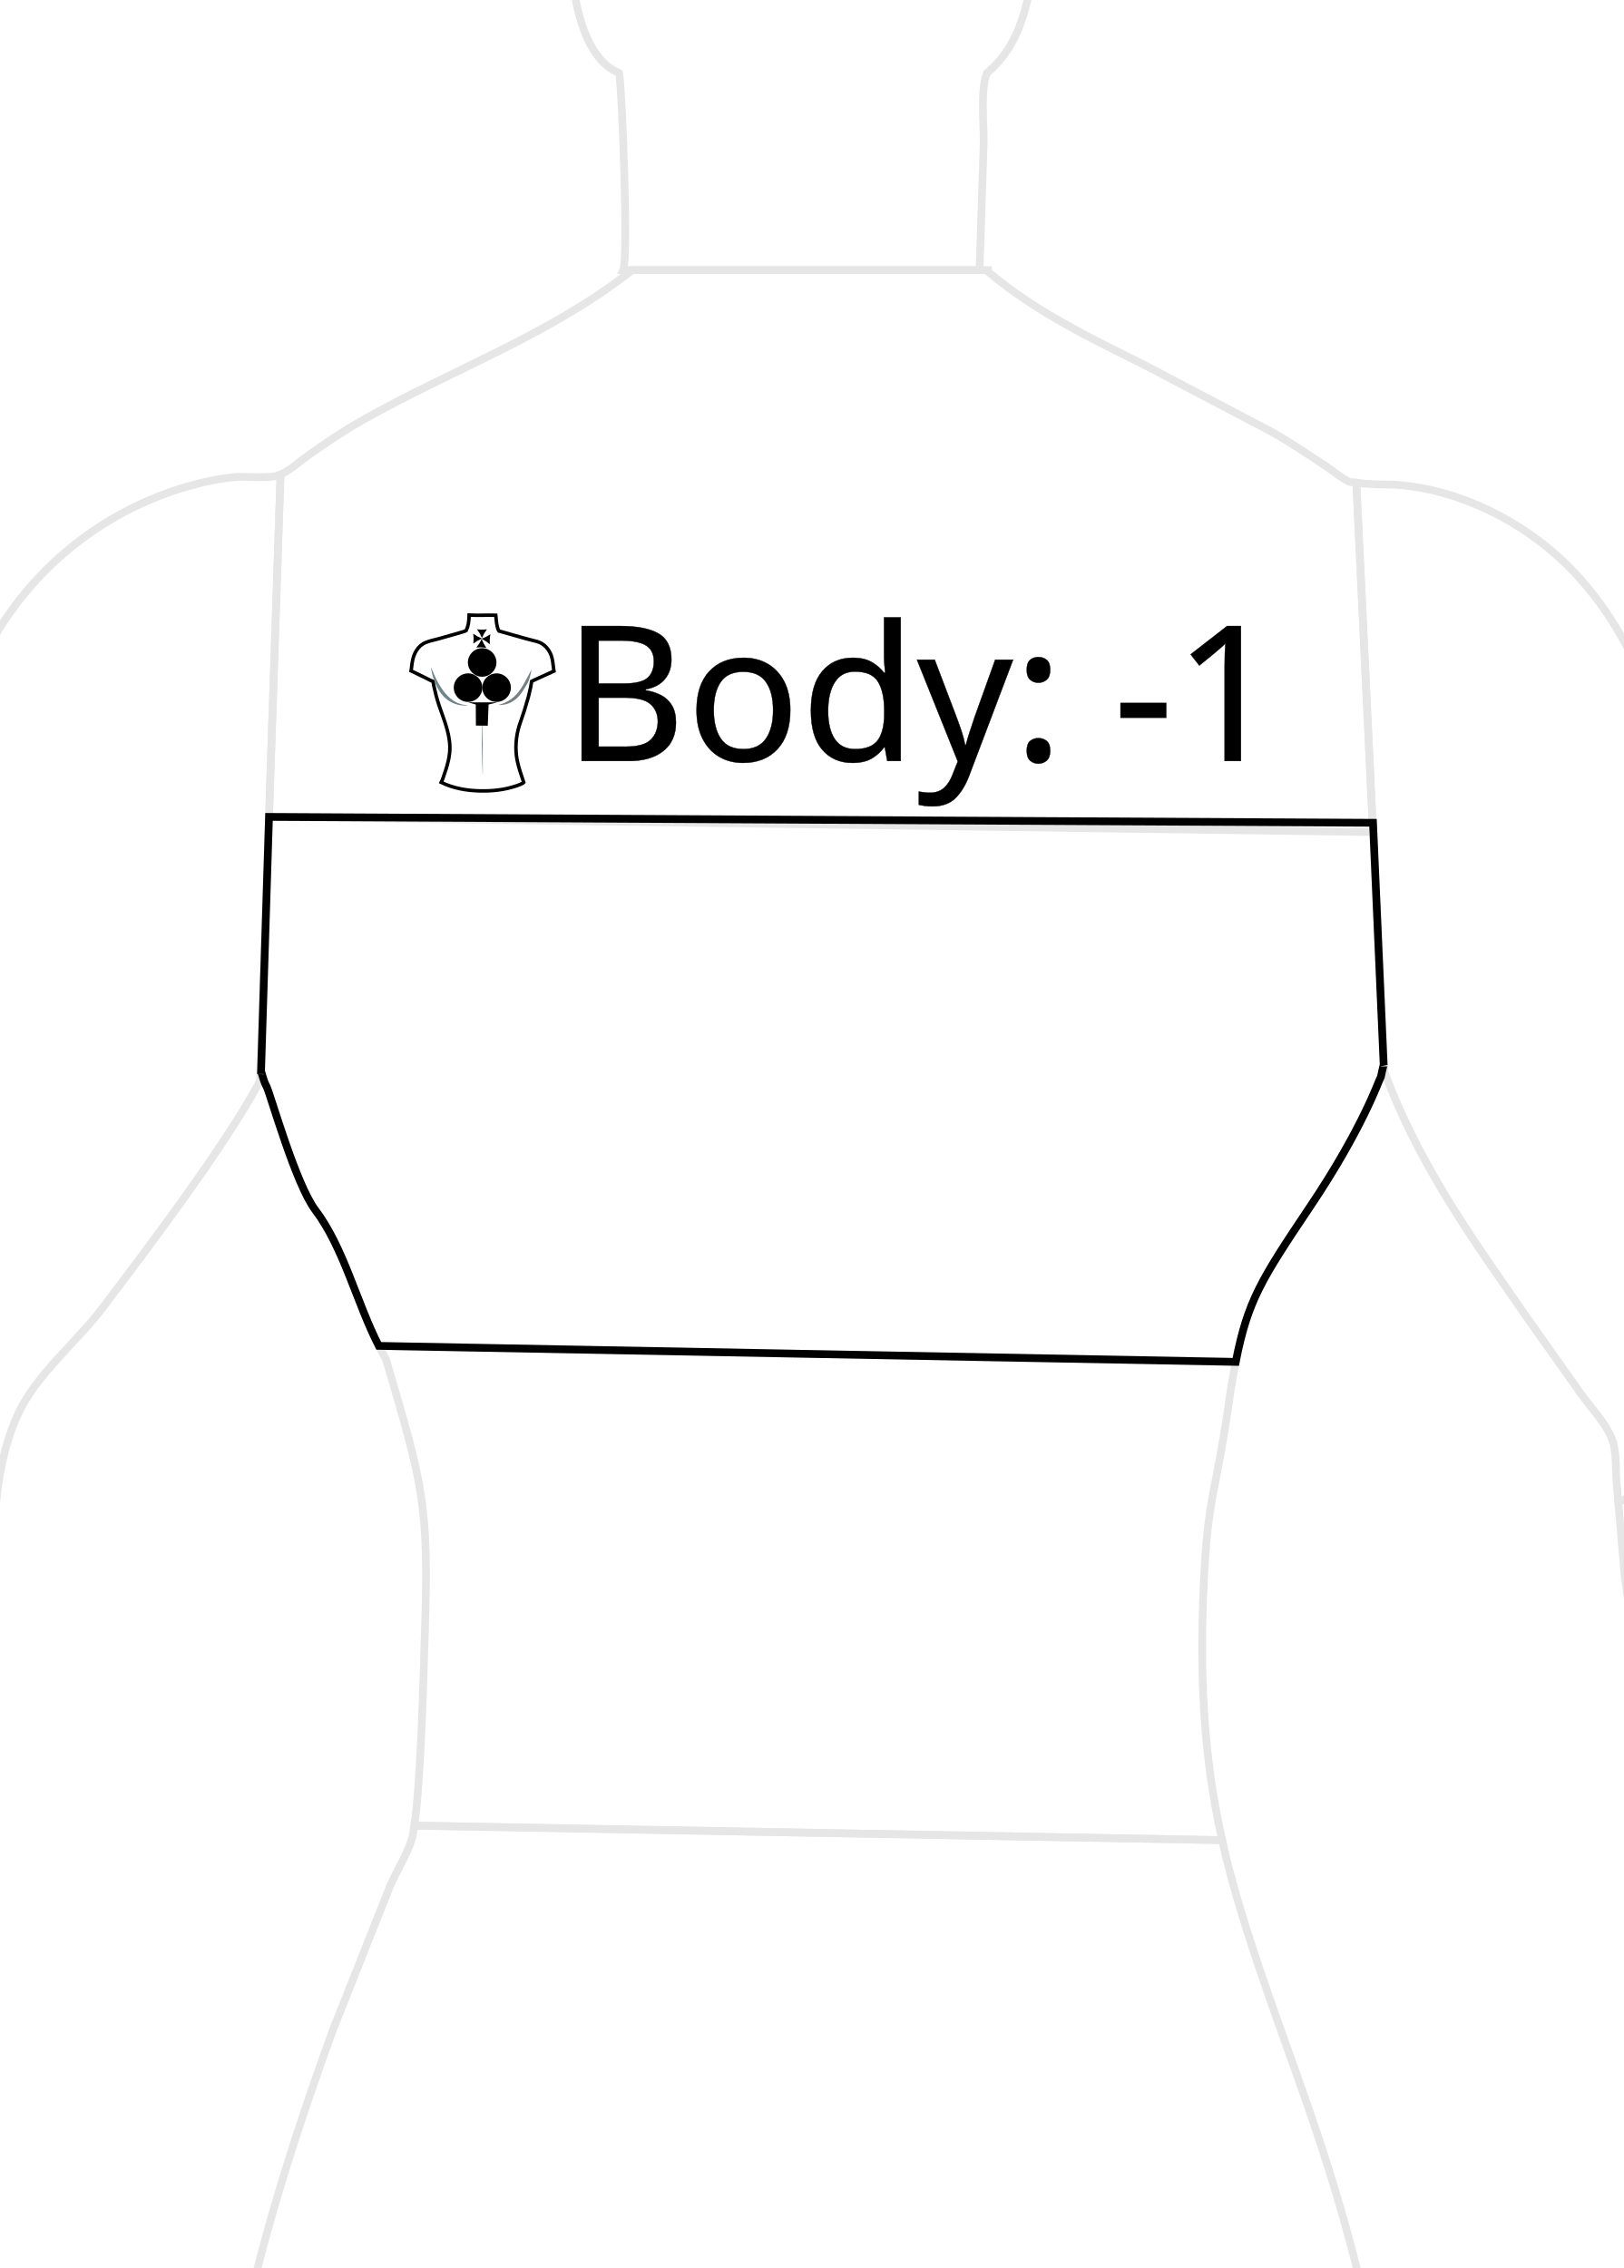
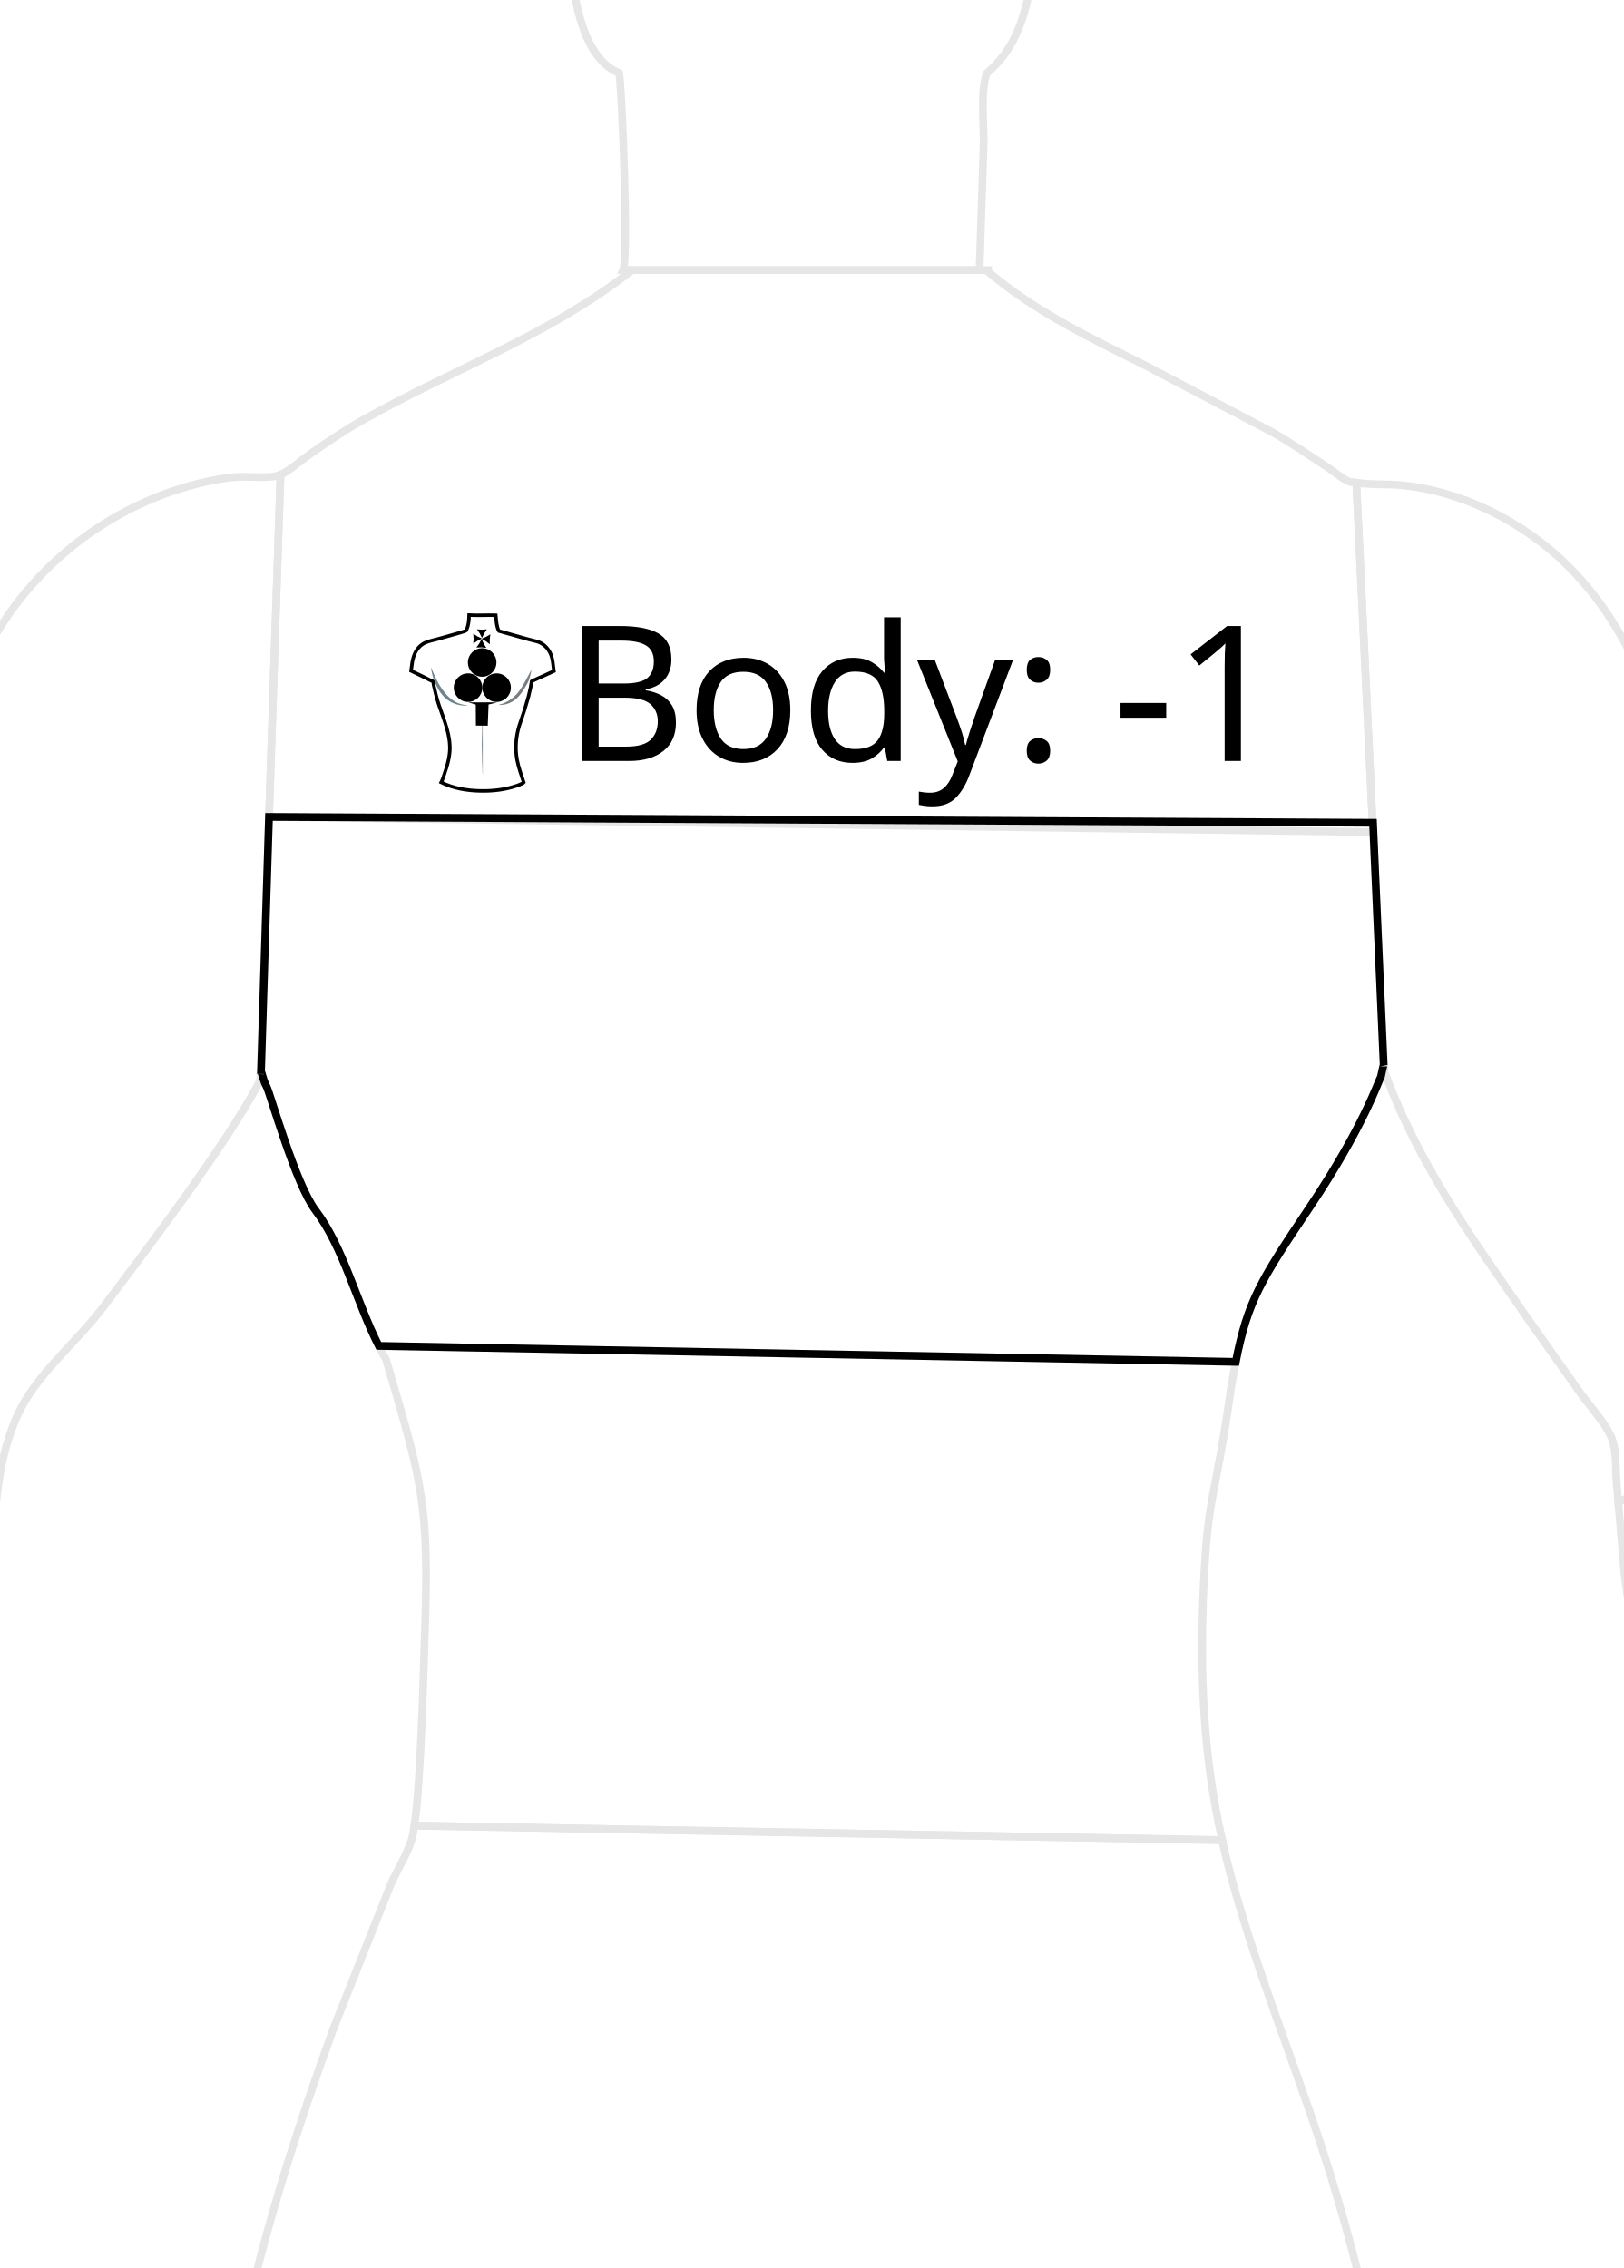
<svg xmlns="http://www.w3.org/2000/svg" width="63mm" height="88mm" viewBox="0 0 63 88" version="1.1" id="svg1" xml:space="preserve">
  <defs id="defs1" />
  <g id="layer1">
    <g id="g1" transform="matrix(0.06087197,0,0,0.06087197,0.03359486,0.544023)">
      <path id="path2" style="fill:none;stroke:#e6e6e6;stroke-width:4.928;stroke-dasharray:none;stroke-opacity:1" d="m 1191.633,880.395 -160.748,68.125 4.025,46.528 c 3.12,25.032 8.366,50.494 14.305,75.007 6.604,27.258 16.933,54.791 28.458,80.395 25.382,56.404 80.816,145.871 64.186,209.634 -0.508,1.95 -1.052,3.812 -1.839,5.67 -7.739,18.276 -24.587,32.724 -33.63,50.401 -7.066,13.806 -8.338,29.717 -10.301,44.861 l -6.557,60.075 c -0.722,10.077 -3.098,21.181 -0.692,31.055 l 4.545,4.523 c 7.845,-1.504 15.943,-6.839 21.078,-12.963 3.286,-22.3 5.02,-59.657 24.367,-74.076 2.979,-2.219 3.221,-2.046 6.86,-1.774 10.411,20.505 10.915,45.842 3.874,67.238 -4.611,14.009 -12.362,30.786 -20.84,42.935 -7.571,10.848 -25.966,24.664 -29.54,36.876 -0.601,2.053 -0.038,6.267 -0.042,8.548 4.038,4.801 4.389,5.507 10.409,6.99 41.439,-12.163 95.925,-41.912 117.271,-80.157 6.224,-11.155 9.807,-24.514 11.578,-37.114 l 0.411,-2.727 c 2.015,-14.675 -0.963,-31.523 -2.272,-46.246 -1.923,-21.599 -3.068,-42.86 -2.337,-64.554 l 8.721,-108.939 c 9.7,-110.803 17.984,-224.17 -16.663,-331.709 -8.671,-26.909 -20.338,-53.842 -34.625,-78.599 z" />
      <path id="path5" style="fill:none;stroke:#e6e6e6;stroke-width:4.928;stroke-dasharray:none;stroke-opacity:1" d="m 863.927,298.692 17.962,375.532 c 23.095,63.287 62.952,115.868 90.112,155.684 l 35.253,49.817 c 6.164,8.399 15.694,18.663 19.542,28.328 3.044,7.642 2.37,19.123 2.965,27.332 l 1.125,13.136 160.748,-68.125 c -2.448,-4.242 -4.812,-8.568 -7.423,-12.66 l -18.568,-27.332 c -2.232,-3.161 -6.833,-8.003 -8.094,-11.318 -1.081,-2.846 -0.532,-9.712 -0.714,-12.941 l -2.446,-35.577 c -3.853,-36.209 -10.856,-72.741 -23.523,-106.97 -10.778,-29.113 -24.23,-58.154 -39.732,-85.07 -6.585,-11.43 -16.427,-22.837 -21.771,-34.604 -1.686,-3.709 -1.515,-7.778 -1.515,-11.751 0,-68.379 -19.616,-141.512 -69.488,-190.85 -28.173,-27.866 -68.105,-47.968 -107.879,-51.159 -6.499,-0.524 -18.851,-0.067 -26.553,-1.472 z" />
      <path id="path3" style="fill:none;stroke:#e6e6e6;stroke-width:4.928;stroke-dasharray:none;stroke-opacity:1" d="M -4.408,967.802 -176.755,899.266 c -5.995,12.938 -11.203,26.207 -15.495,39.992 -13.941,44.784 -19.799,92.2 -23.307,138.825 -5.917,78.671 -3.098,156.611 2.77,235.17 l 7.574,78.469 c 1.903,31.492 -5.236,61.408 -5.518,92.471 -0.277,30.392 9.447,61.466 28.371,85.286 20.277,25.523 59.443,53.328 92.276,57.716 2.976,0.399 4.794,0.077 7.574,-0.887 2.373,-4.166 2.389,-4.392 0.995,-9.003 -2.745,-9.102 -12.494,-19.87 -17.702,-28.068 -20.757,-32.681 -37.466,-75.092 -24.021,-113.549 l 4.112,-3.095 c 7.348,2.292 12.509,8.495 15.949,15.192 10.137,19.723 3.11,52.166 23.047,65.42 5.32,0.513 5.586,0.677 10.452,-2.251 9.488,-23.258 4.758,-103.334 -5.151,-126.837 -6.593,-15.636 -18.312,-26.904 -26.553,-41.334 -23.592,-41.308 -11.959,-91.939 4.307,-133.372 24.801,-63.179 64.411,-119.136 82.819,-185.223 8.761,-31.451 8.086,-64.22 9.847,-96.388 z" />
      <path id="path6" style="fill:none;stroke:#e6e6e6;stroke-width:4.928;stroke-dasharray:none;stroke-opacity:1" d="m 178.24,293.585 c -0.102,0.043 -0.224,0.154 -0.325,0.195 -6.536,2.661 -20.86,0.682 -28.479,1.385 -10.403,0.959 -20.837,3.175 -30.86,6.081 -61.153,17.721 -112.036,63.126 -135.666,122.422 -9.255,23.223 -13.83,49.013 -16.88,73.752 l -3.701,43.801 c -0.307,4.019 0.187,12.59 -1.212,16.101 -4.005,10.047 -16.956,22.807 -23.177,32.526 -18.455,28.825 -33.828,59.867 -44.926,92.255 -9.697,28.301 -15.796,57.541 -20.537,87.039 -3.508,21.841 -5.84,45.105 -12.14,66.329 -3.666,12.35 -15.788,24.479 -22.441,35.707 -5.43,9.163 -10.229,18.548 -14.651,28.09 l 172.347,68.536 c 1.403,-25.629 4.317,-50.886 15.04,-74.726 11.489,-25.545 37.43,-46.165 54.47,-68.688 C 91.194,789.902 144.389,719.802 165.255,679.807 Z" />
      <path id="path4" style="fill:none;stroke:#e6e6e6;stroke-width:4.928;stroke-dasharray:none;stroke-opacity:1" d="m 897.73,2151.292 -214.655,3.419 c -0.963,8.789 -1.715,17.629 -2.683,26.337 -4.69,42.145 -9.606,85.703 -5.389,128.092 7.965,79.971 46.49,153.115 62.628,231.837 6.428,31.337 12.123,62.933 13.179,95.003 0.866,26.259 -1.359,53.304 1.039,79.4 1.705,18.574 7.152,36.551 10.063,54.881 2.55,16.049 -3.09,34.977 -6.471,50.834 -6.938,32.505 -15.001,66.639 -15.993,99.959 -0.326,10.97 -0.917,22.471 1.839,33.197 2.132,8.283 5.951,16.203 12.422,21.987 5.477,4.915 12.492,7.552 19.585,9.154 17.911,4.046 38.772,3.12 57.175,3.419 26.81,0.407 55.06,1.769 81.715,-0.974 8.307,-0.842 19.331,-4.514 24.995,-10.95 6.237,-7.087 5.88,-19.291 4.826,-28.198 -4.111,-34.622 -23.7,-61.145 -39.711,-90.826 -19.345,-35.899 -38.926,-81.429 -41.94,-122.162 -1.999,-27.019 -0.183,-55.286 0.866,-82.386 2.569,-66.476 8.101,-136.435 24.584,-201.064 11.815,-46.3 32.789,-93.597 36.183,-141.444 3.848,-54.216 -6.831,-108.137 -24.259,-159.514 z" />
      <path id="path7" style="fill:none;stroke:#e6e6e6;stroke-width:4.928;stroke-dasharray:none;stroke-opacity:1" d="m 348.747,2158.845 -214.33,-9.176 c -14.898,49.113 -25.655,101.601 -22.095,151.161 3.707,51.676 20.993,102.087 32.591,152.351 16.328,70.765 24.03,140.414 27.505,212.837 1.124,23.462 3.3,48.007 1.818,71.414 -1.005,15.886 -5.109,31.892 -11.037,46.636 -11.88,29.572 -27.761,58.959 -41.68,87.688 -13.214,27.291 -29.039,49.057 -31.141,80.828 -0.418,6.354 -0.924,14.346 1.623,20.321 2.908,6.843 9.08,9.005 15.776,11.123 25.653,8.065 141.169,9.168 162.912,-2.943 10.96,-6.11 16.946,-17.197 20.018,-28.956 10.083,-38.532 -3.921,-91.118 -12.032,-129.325 -3.256,-15.316 -7.996,-31.654 -7.228,-47.458 1.075,-22.05 9.391,-44.078 11.145,-66.588 1.966,-25.254 -0.291,-51.094 0.779,-76.457 1.942,-46 10.64,-92.231 21.771,-136.791 15.106,-60.474 42.39,-118.212 49.839,-180.398 6.163,-51.491 -1.724,-104.783 -6.233,-156.268 z" />
      <path id="path8" style="fill:none;stroke:#e6e6e6;stroke-width:4.928;stroke-dasharray:none;stroke-opacity:1" d="m 877.279,1494.106 -722.044,-22.138 c -2.626,11.912 -5.435,23.825 -7.531,35.729 -8.138,46.223 -10.535,92.784 -11.686,139.626 -1.032,42.009 -1.125,85.164 2.294,127.053 l 17.053,134.151 c 7.093,42.848 19.139,85.331 16.101,129.26 -1.578,22.802 -13.97,44.014 -21.576,65.29 -5.37,15.022 -10.633,30.637 -15.473,46.593 l 214.33,9.176 c -0.09,-1.027 -0.194,-2.091 -0.281,-3.116 -1.901,-22.349 -4.72,-45.471 -1.883,-67.887 3.226,-25.472 12.217,-51.658 20.515,-75.873 l 32.396,-94.916 58.668,-223.246 c 15.066,-70.234 27.654,-138.133 30.622,-210.067 l 51.721,0.216 2.619,38.261 c 13.952,133.011 48.261,267.045 87.883,394.576 16.54,53.235 41.393,105.197 52.068,159.99 5.016,25.739 2.851,51.91 0,77.928 l 214.655,-3.419 c -5.494,-16.197 -11.586,-32.169 -18.2,-47.783 l -16.296,-37.828 c -2.645,-6.148 -6.76,-13.687 -7.531,-20.234 -2.156,-18.327 1.325,-38.819 4.371,-56.872 l 22.788,-109.286 c 23.767,-129.543 20.088,-258.504 -5.583,-385.184 z" />
      <path id="path9" style="fill:none;stroke:#e6e6e6;stroke-width:4.928;stroke-dasharray:none;stroke-opacity:1" d="m 778.424,1163.998 -514.877,-9.262 c -0.53,3.54 -1.074,6.734 -1.688,8.743 -3.09,10.115 -9.755,20.21 -13.937,30.146 l -36.205,91.151 c -21.991,60.432 -42.498,123.747 -56.482,187.193 l 722.044,22.138 c -9.312,-45.951 -21.334,-91.612 -36.248,-136.878 -20.043,-60.827 -44.666,-120.482 -60.226,-182.713 -0.881,-3.522 -1.588,-7.011 -2.381,-10.517 z" />
      <path id="path10" style="fill:none;stroke:#e6e6e6;stroke-width:4.928;stroke-dasharray:none;stroke-opacity:1" d="M 787.081,859.144 240.868,848.951 c 1.474,2.878 2.947,5.755 4.566,8.44 23.379,79.636 27.69,92.156 24.735,176.459 -0.61,17.363 -2.26,91.757 -6.622,120.885 l 514.877,9.262 c -12.32,-54.501 -14.332,-107.345 -11.729,-163.604 2.694,-58.22 7.412,-53.172 17.356,-124.521 1.03,-6.149 2.022,-11.604 3.03,-16.728 z" />
      <path id="path12" style="fill:none;stroke:#e6e6e6;stroke-width:4.928;stroke-dasharray:none;stroke-opacity:1" d="m 402.005,163.242 c -0.013,0.032 -0.008,0.318 -0.022,0.346 -52.776,41.389 -113.909,62.722 -171.698,95.436 -11.927,6.751 -23.224,14.412 -34.409,22.312 -5.123,3.618 -11.915,9.798 -17.637,12.249 l -7.336,218.182 703.671,9.695 -10.647,-222.77 c -1.286,-0.234 -3.369,-0.119 -4.285,-0.498 -4.725,-1.955 -10.382,-6.887 -14.759,-9.76 -11.533,-7.568 -22.953,-15.409 -34.993,-22.16 l -81.109,-42.632 C 693.732,206.197 659.251,189.647 629.125,164.173 l 0.022,-0.931 z" />
      <path id="path11" style="fill:none;stroke:#000000;stroke-width:4.928;stroke-dasharray:none;stroke-opacity:1" d="m 874.574,515.519 -703.671,-3.752 -5.123,163.838 c -0.053,-4.581 0.855,3.315 3.656,8.221 2.532,5.204 18.406,61.952 31.028,78.606 17.952,23.683 26.297,58.982 40.403,86.52 l 546.213,10.193 c 7.69,-39.101 16.174,-52.374 47.48,-99.072 33.657,-50.204 43.474,-79.927 45.057,-82.75 0,0 1.609,-7.675 1.746,-7.301 z" />
      <path id="path1" style="fill:none;stroke:#e6e6e6;stroke-width:4.928;stroke-dasharray:none;stroke-opacity:1" d="m 518.681,-303.96 c -5.768,-0.261 -11.756,-0.538 -17.507,0.043 -39.435,4.771 -75.582,19.8 -100.586,51.938 -30.696,39.451 -33.989,114.697 -27.873,163.236 -3.663,3.652 -4.823,1.759 -8.397,3.809 -5.474,3.139 -7.609,11.74 -7.639,17.529 -0.062,12.19 3.121,23.716 5.432,35.577 4.03,20.695 6.735,48.712 23.069,63.819 2.577,2.382 5.744,4.228 8.916,5.692 2.001,12.277 5.887,117.89 2.554,125.56 h 227.141 l 2.619,-81.045 c 0.223,-12.174 -2.215,-33.384 1.991,-44.472 l 1.601,-1.407 c 19.321,-17.26 23.169,-39.134 28.284,-63.234 2.504,-11.788 5.449,-23.886 5.93,-35.945 0.28,-6.952 0.74,-13.543 -3.181,-19.628 -3.044,-2.273 -6.244,-4.426 -8.851,-7.206 3.088,-55.1 4.185,-124.261 -34.604,-168.019 -24.616,-27.769 -62.03,-44.59 -98.898,-46.246 z" />
      <g id="body" transform="matrix(1.060965,0,0,1.060965,-1.975453,-249.7346)">
        <path fill="#37b2df" d="m 283.174,596.495 c 7.299,0.332 8.882,-0.08 16.009,0.085 0.242,2.356 0.333,4.672 0.925,6.982 0.218,0.851 0.492,1.774 0.996,2.503 l 16.013,4.536 4.008,1.047 c 1.933,0.467 3.819,0.857 5.563,1.867 2.189,1.268 3.915,3.279 5.064,5.512 1.77,3.44 1.787,7.377 2.351,11.127 l -11.049,5.032 -1.422,0.679 c -0.295,0.127 -0.639,0.22 -0.907,0.392 l -0.593,3.615 -1.32,5.62 -2.388,8.105 -3.209,9.554 c -1.979,6.597 -2.507,13.633 -1.224,20.415 0.878,4.641 2.589,9.067 4.013,13.555 -0.134,0.196 -0.562,0.361 -0.781,0.473 -1.107,0.565 -2.261,1.032 -3.437,1.433 -7.073,2.41 -14.304,3.246 -21.752,3.104 -8.138,-0.155 -16.279,-1.507 -23.636,-5.122 0.496,-0.959 0.879,-2.021 1.256,-3.034 l 1.883,-5.714 c 0.898,-3.037 1.664,-6.128 1.944,-9.29 0.874,-9.877 -3.305,-19.133 -6.39,-28.246 -1.314,-3.882 -2.309,-7.964 -3.197,-11.964 l -0.362,-2.379 c -1.66,-0.599 -3.278,-1.564 -4.87,-2.334 l -8.368,-4.052 0.699,-5.174 c 0.852,-5.063 3.155,-9.801 8.128,-11.877 2.24,-0.936 4.813,-1.442 7.161,-2.062 l 11.297,-3.187 3.341,-0.997 c 0.803,-0.242 1.756,-0.45 2.439,-0.936 1.454,-2.804 1.726,-6.158 1.815,-9.268 z" id="path5-3" style="fill:none;stroke:#000000;stroke-width:2.105;stroke-dasharray:none;stroke-opacity:1" />
        <path fill="#26A4D4" d="m 291.268,657.488 0.063,0.053 0.044,34.39 -0.081,0.163 c -0.122,-0.926 -0.089,-1.924 -0.114,-2.859 l -0.144,-3.726 -0.24,-11.245 0.221,-8.868 0.148,-5.963 c 0.03,-0.65 -0.015,-1.302 0.103,-1.945 z" id="path6-7" style="fill:#6f838b;fill-opacity:1;stroke-width:0.099;stroke-dasharray:none" />
        <path fill="#26A4D4" d="m 320.66,629.121 c -0.145,1.182 -0.446,2.365 -0.731,3.52 -0.297,1.198 -0.608,2.456 -1.094,3.594 -0.395,0.925 -0.965,1.82 -1.468,2.692 -1.548,2.682 -3.11,5.227 -5.372,7.381 -3.033,2.888 -6.793,4.309 -10.975,4.213 l -0.067,-0.039 -0.015,-0.076 0.802,-0.219 c 4.454,-1.194 8.319,-3.983 11.147,-7.597 2.007,-2.564 3.572,-5.484 5.088,-8.355 z" id="path7-7" style="fill:#768084;fill-opacity:1;stroke-width:0.124;stroke-dasharray:none" />
        <path fill="#26A4D4" d="m 260.347,627.909 c 0.258,0.305 0.404,0.991 0.554,1.374 l 1.143,2.734 c 0.814,1.82 1.665,3.626 2.656,5.358 2.929,5.117 6.904,10.401 12.731,12.346 0.867,0.289 1.827,0.546 2.733,0.673 0.78,0.109 1.577,0.128 2.34,0.335 l -1.213,0.088 c -4.541,0.213 -9.084,-1.424 -12.444,-4.475 -3.17,-2.878 -5.158,-6.666 -6.662,-10.62 -0.933,-2.454 -1.715,-5.179 -1.837,-7.813 z" id="path8-0" style="fill:#6c858e;fill-opacity:1;stroke-width:0.121" />
-         <text xml:space="preserve" style="font-style:normal;font-variant:normal;font-weight:normal;font-stretch:normal;font-size:113.547px;font-family:Amiri;-inkscape-font-specification:'Amiri, Normal';font-variant-ligatures:normal;font-variant-caps:normal;font-variant-numeric:normal;font-variant-east-asian:normal;fill:#000000;fill-opacity:1;stroke:#000000;stroke-width:0.215;stroke-dasharray:none;stroke-opacity:1;paint-order:markers fill stroke" x="339.742" y="684.152" id="text1">
-           <tspan id="tspan1" x="339.742" y="684.152" style="stroke-width:0.215">Body: -1</tspan>
+         <text xml:space="preserve" style="font-style:normal;font-variant:normal;font-weight:normal;font-stretch:normal;font-size:113.547px;font-family:Amiri;-inkscape-font-specification:'Amiri, Normal';font-variant-ligatures:normal;font-variant-caps:normal;font-variant-numeric:normal;font-variant-east-asian:normal;fill:#000000;fill-opacity:1;stroke:none;stroke-width:0.215;stroke-dasharray:none;stroke-opacity:1;paint-order:markers fill stroke" x="339.742" y="684.152" id="text1">
+           <tspan id="tspan1" x="339.742" y="684.152" style="stroke-width:0.215;stroke:none">Body: -1</tspan>
        </text>
        <path id="rect1" d="m 282.505,648.92 h 17.614 l -5.266,1.301 -0.493,12.724 -7.113,-0.065 -0.083,-12.659 z" style="stroke-width:2.537" />
        <path style="fill:#000000;fill-opacity:1;stroke-width:2.11" id="path2-6-0" d="m 299.569,625.187 a 8.572,8.572 0 0 1 -8.745,8.337 8.572,8.572 0 0 1 -8.396,-8.688 8.572,8.572 0 0 1 8.63,-8.455 8.572,8.572 0 0 1 8.514,8.572" />
        <path style="fill:#000000;fill-opacity:1;stroke-width:2.11" id="path2-6-0-7" d="m 291.087,640.324 a 8.572,8.572 0 0 1 -8.745,8.337 8.572,8.572 0 0 1 -8.396,-8.688 8.572,8.572 0 0 1 8.63,-8.455 8.572,8.572 0 0 1 8.514,8.572" />
        <path style="fill:#000000;fill-opacity:1;stroke-width:2.11" id="path2-6-0-9" d="m 308.235,640.324 a 8.572,8.572 0 0 1 -8.745,8.337 8.572,8.572 0 0 1 -8.396,-8.688 8.572,8.572 0 0 1 8.63,-8.455 8.572,8.572 0 0 1 8.514,8.572" />
        <path style="fill:#000000" id="path1-99" d="m -4.268,6.022 -0.291,-0.592 -0.367,-0.548 0.658,0.044 0.658,-0.044 -0.367,0.548 z" transform="matrix(4.546602,0,0,4.546602,310.2906,582.8579)" />
        <path style="fill:#000000" id="path1-7" d="m -4.268,6.022 -0.291,-0.592 -0.367,-0.548 0.658,0.044 0.658,-0.044 -0.367,0.548 z" transform="matrix(2.141025,4.010935,-4.010935,2.141025,320.8208,620.1935)" />
        <path style="fill:#000000" id="path1-9" d="m -4.268,6.022 -0.291,-0.592 -0.367,-0.548 0.658,0.044 0.658,-0.044 -0.367,0.548 z" transform="matrix(-0.05177666,-4.546308,4.546308,-0.05177666,263.2451,591.4883)" />
        <path style="fill:#000000" id="path1-5" d="m -4.268,6.022 -0.291,-0.592 -0.367,-0.548 0.658,0.044 0.658,-0.044 -0.367,0.548 z" transform="matrix(-0.2665554,4.538782,-4.538782,-0.2665554,316.7785,631.6868)" />
      </g>
    </g>
  </g>
</svg>
